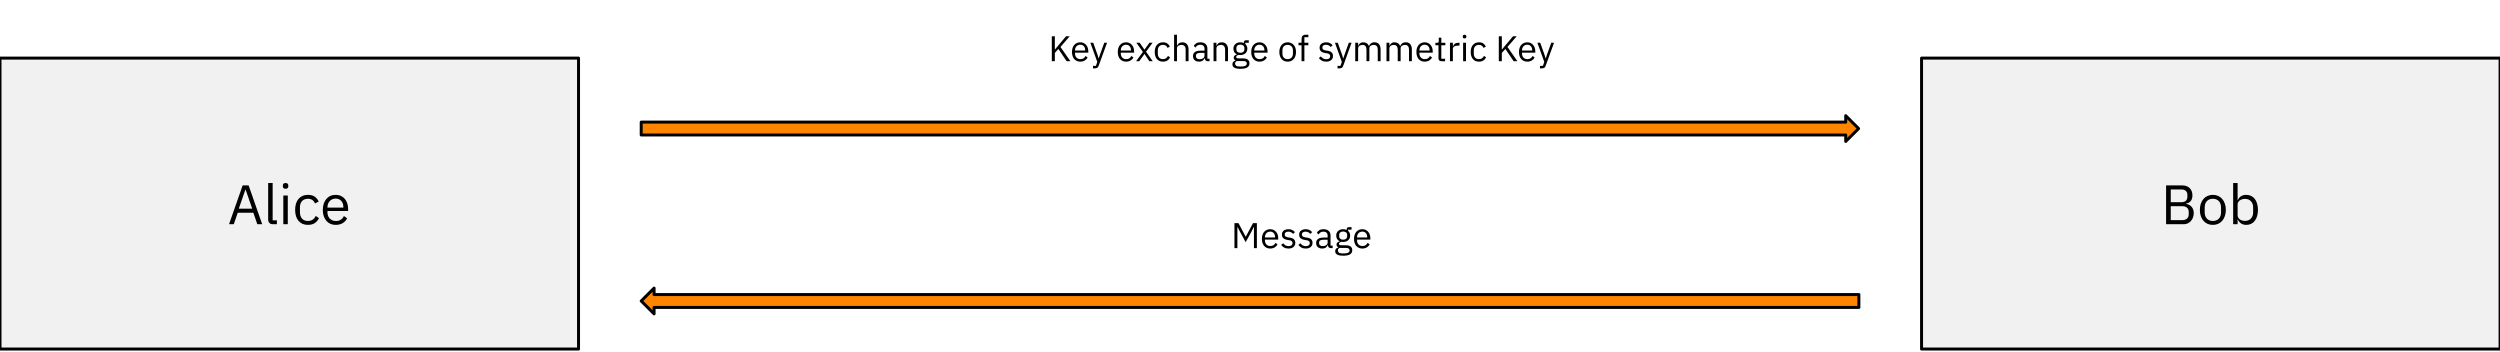
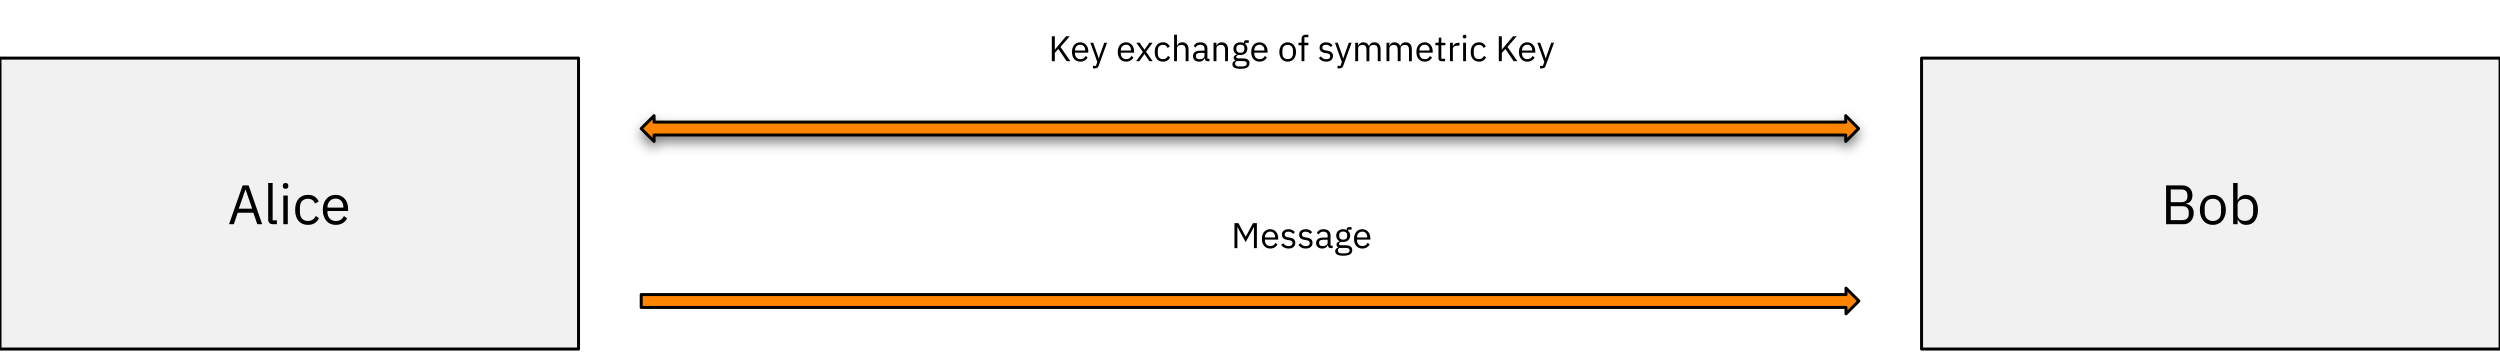
- <svg xmlns="http://www.w3.org/2000/svg" version="1.1" viewBox="0.0 0.0 837.858 117.858" fill="none" stroke="none" stroke-linecap="square" stroke-miterlimit="10">
+ <svg xmlns="http://www.w3.org/2000/svg" xmlns:xlink="http://www.w3.org/1999/xlink" version="1.1" viewBox="0.0 0.0 837.858 117.858" fill="none" stroke="none" stroke-linecap="square" stroke-miterlimit="10">
  <clipPath id="p.0">
    <path d="m0 0l837.858 0l0 117.858l-837.858 0l0 -117.858z" clip-rule="nonzero" />
  </clipPath>
  <g clip-path="url(#p.0)">
    <path fill="#000000" fill-opacity="0.0" d="m0 0l837.858 0l0 117.858l-837.858 0z" fill-rule="evenodd" />
    <path fill="#f1f1f1" d="m643.997 19.472l193.89 0l0 97.512l-193.89 0z" fill-rule="evenodd" />
    <path stroke="#000000" stroke-width="1.0" stroke-linejoin="round" stroke-linecap="butt" d="m643.997 19.472l193.89 0l0 97.512l-193.89 0z" fill-rule="evenodd" />
    <path fill="#000000" d="m725.951 62.133l5.359 0q1.625 0 2.547 0.922q0.922 0.906 0.922 2.438q0 0.719 -0.203 1.234q-0.203 0.5 -0.531 0.828q-0.312 0.312 -0.688 0.484q-0.375 0.156 -0.688 0.203l0 0.109q0.359 0.031 0.797 0.203q0.438 0.156 0.828 0.531q0.391 0.359 0.656 0.922q0.266 0.562 0.266 1.375q0 0.797 -0.25 1.5q-0.25 0.688 -0.703 1.188q-0.438 0.5 -1.062 0.797q-0.609 0.281 -1.328 0.281l-5.922 0l0 -13.016zm1.562 11.641l3.859 0q1.016 0 1.594 -0.516q0.578 -0.516 0.578 -1.5l0 -0.641q0 -0.984 -0.578 -1.5q-0.578 -0.516 -1.594 -0.516l-3.859 0l0 4.672zm0 -6.016l3.609 0q0.922 0 1.438 -0.469q0.531 -0.469 0.531 -1.344l0 -0.625q0 -0.875 -0.531 -1.344q-0.516 -0.469 -1.438 -0.469l-3.609 0l0 4.25zm14.104 7.609q-0.969 0 -1.766 -0.344q-0.797 -0.359 -1.375 -1.016q-0.562 -0.672 -0.891 -1.594q-0.312 -0.922 -0.312 -2.078q0 -1.141 0.312 -2.062q0.328 -0.938 0.891 -1.594q0.578 -0.672 1.375 -1.016q0.797 -0.359 1.766 -0.359q0.969 0 1.766 0.359q0.797 0.344 1.375 1.016q0.578 0.656 0.891 1.594q0.328 0.922 0.328 2.062q0 1.156 -0.328 2.078q-0.312 0.922 -0.891 1.594q-0.578 0.656 -1.375 1.016q-0.797 0.344 -1.766 0.344zm0 -1.312q1.219 0 1.984 -0.75q0.766 -0.75 0.766 -2.281l0 -1.375q0 -1.531 -0.766 -2.281q-0.766 -0.75 -1.984 -0.75q-1.203 0 -1.969 0.75q-0.766 0.75 -0.766 2.281l0 1.375q0 1.531 0.766 2.281q0.766 0.75 1.969 0.75zm6.807 -12.719l1.5 0l0 5.75l0.078 0q0.375 -0.906 1.094 -1.344q0.719 -0.438 1.719 -0.438q0.891 0 1.625 0.359q0.734 0.344 1.234 1.0q0.516 0.656 0.781 1.594q0.281 0.922 0.281 2.078q0 1.156 -0.281 2.094q-0.266 0.922 -0.781 1.578q-0.5 0.656 -1.234 1.016q-0.734 0.344 -1.625 0.344q-1.953 0 -2.812 -1.781l-0.078 0l0 1.562l-1.5 0l0 -13.812zm3.984 12.688q1.266 0 1.984 -0.781q0.734 -0.797 0.734 -2.094l0 -1.641q0 -1.281 -0.734 -2.062q-0.719 -0.797 -1.984 -0.797q-0.5 0 -0.969 0.141q-0.453 0.125 -0.797 0.375q-0.328 0.234 -0.531 0.594q-0.188 0.344 -0.188 0.734l0 3.578q0 0.469 0.188 0.828q0.203 0.359 0.531 0.625q0.344 0.25 0.797 0.375q0.469 0.125 0.969 0.125z" fill-rule="nonzero" />
    <path fill="#f1f1f1" d="m0 19.472l193.89 0l0 97.512l-193.89 0z" fill-rule="evenodd" />
    <path stroke="#000000" stroke-width="1.0" stroke-linejoin="round" stroke-linecap="butt" d="m0 19.472l193.89 0l0 97.512l-193.89 0z" fill-rule="evenodd" />
    <path fill="#000000" d="m86.23 75.148l-1.312 -3.844l-5.25 0l-1.312 3.844l-1.594 0l4.562 -13.016l2.0 0l4.547 13.016l-1.641 0zm-3.906 -11.562l-0.094 0l-2.203 6.344l4.5 0l-2.203 -6.344zm9.146 11.562q-0.781 0 -1.188 -0.438q-0.406 -0.438 -0.406 -1.109l0 -12.266l1.5 0l0 12.5l1.422 0l0 1.312l-1.328 0zm4.231 -11.891q-0.484 0 -0.703 -0.219q-0.203 -0.234 -0.203 -0.609l0 -0.25q0 -0.375 0.203 -0.609q0.219 -0.234 0.703 -0.234q0.484 0 0.703 0.234q0.219 0.234 0.219 0.609l0 0.25q0 0.375 -0.219 0.609q-0.219 0.219 -0.703 0.219zm-0.75 2.266l1.5 0l0 9.625l-1.5 0l0 -9.625zm8.258 9.844q-1.016 0 -1.812 -0.344q-0.797 -0.359 -1.359 -1.016q-0.547 -0.656 -0.844 -1.578q-0.281 -0.938 -0.281 -2.094q0 -1.156 0.281 -2.078q0.297 -0.938 0.844 -1.594q0.562 -0.656 1.359 -1.0q0.797 -0.359 1.812 -0.359q1.438 0 2.297 0.625q0.875 0.625 1.297 1.625l-1.25 0.641q-0.266 -0.75 -0.859 -1.156q-0.594 -0.422 -1.484 -0.422q-0.672 0 -1.188 0.219q-0.5 0.219 -0.844 0.609q-0.328 0.375 -0.5 0.906q-0.156 0.531 -0.156 1.156l0 1.641q0 1.281 0.672 2.094q0.688 0.812 2.016 0.812q1.812 0 2.609 -1.688l1.078 0.734q-0.469 1.047 -1.391 1.656q-0.922 0.609 -2.297 0.609zm9.303 0q-0.984 0 -1.781 -0.344q-0.797 -0.359 -1.359 -1.016q-0.562 -0.672 -0.875 -1.594q-0.312 -0.922 -0.312 -2.078q0 -1.141 0.312 -2.062q0.312 -0.938 0.875 -1.594q0.562 -0.672 1.359 -1.016q0.797 -0.359 1.781 -0.359q0.969 0 1.734 0.359q0.766 0.344 1.297 0.969q0.547 0.625 0.828 1.484q0.297 0.859 0.297 1.875l0 0.719l-6.922 0l0 0.438q0 0.625 0.188 1.156q0.203 0.531 0.562 0.922q0.375 0.391 0.906 0.625q0.531 0.219 1.203 0.219q0.922 0 1.594 -0.422q0.688 -0.438 1.062 -1.25l1.062 0.766q-0.469 1.0 -1.469 1.609q-0.984 0.594 -2.344 0.594zm0 -8.812q-0.609 0 -1.125 0.219q-0.5 0.203 -0.859 0.594q-0.359 0.391 -0.578 0.922q-0.203 0.531 -0.203 1.172l0 0.125l5.328 0l0 -0.203q0 -1.281 -0.703 -2.047q-0.703 -0.781 -1.859 -0.781z" fill-rule="nonzero" />
-     <path fill="#ff8500" d="m214.896 40.929l403.685 0l0 -2.157l4.315 4.315l-4.315 4.315l0 -2.157l-403.685 0z" fill-rule="evenodd" />
-     <path stroke="#000000" stroke-width="1.0" stroke-linejoin="round" stroke-linecap="butt" d="m214.896 40.929l403.685 0l0 -2.157l4.315 4.315l-4.315 4.315l0 -2.157l-403.685 0z" fill-rule="evenodd" />
-     <path fill="#ff8500" d="m622.991 98.714l-403.779 0l0 -2.157l-4.315 4.315l4.315 4.315l0 -2.157l403.779 0z" fill-rule="evenodd" />
-     <path stroke="#000000" stroke-width="1.0" stroke-linejoin="round" stroke-linecap="butt" d="m622.991 98.714l-403.779 0l0 -2.157l-4.315 4.315l4.315 4.315l0 -2.157l403.779 0z" fill-rule="evenodd" />
+     <g filter="url(#shadowFilter-p.1)">
+       <use xlink:href="#p.1" transform="matrix(1.0 0.0 0.0 1.0 0.0 2.0)" />
+     </g>
+     <defs>
+       <filter id="shadowFilter-p.1" filterUnits="userSpaceOnUse">
+         <feGaussianBlur in="SourceAlpha" stdDeviation="2.0" result="blur" />
+         <feComponentTransfer in="blur" color-interpolation-filters="sRGB">
+           <feFuncR type="linear" slope="0" intercept="0.0" />
+           <feFuncG type="linear" slope="0" intercept="0.0" />
+           <feFuncB type="linear" slope="0" intercept="0.0" />
+           <feFuncA type="linear" slope="0.5" intercept="0" />
+         </feComponentTransfer>
+       </filter>
+     </defs>
+     <g id="p.1">
+       <path fill="#ff8500" d="m214.896 43.087l4.315 -4.315l0 2.157l399.37 0l0 -2.157l4.315 4.315l-4.315 4.315l0 -2.157l-399.37 0l0 2.157z" fill-rule="evenodd" />
+       <path stroke="#000000" stroke-width="1.0" stroke-linejoin="round" stroke-linecap="butt" d="m214.896 43.087l4.315 -4.315l0 2.157l399.37 0l0 -2.157l4.315 4.315l-4.315 4.315l0 -2.157l-399.37 0l0 2.157z" fill-rule="evenodd" />
+     </g>
+     <path fill="#ff8500" d="m214.896 98.714l403.779 0l0 -2.157l4.315 4.315l-4.315 4.315l0 -2.157l-403.779 0z" fill-rule="evenodd" />
+     <path stroke="#000000" stroke-width="1.0" stroke-linejoin="round" stroke-linecap="butt" d="m214.896 98.714l403.779 0l0 -2.157l4.315 4.315l-4.315 4.315l0 -2.157l-403.779 0z" fill-rule="evenodd" />
    <path fill="#000000" fill-opacity="0.0" d="m286.213 0l300.0 0l0 33.921l-300.0 0z" fill-rule="evenodd" />
    <path fill="#000000" d="m354.709 16.411l-1.188 1.312l0 2.797l-1.016 0l0 -8.375l1.016 0l0 4.453l0.031 0l1.203 -1.453l2.531 -3.0l1.234 0l-3.109 3.594l3.328 4.781l-1.25 0l-2.781 -4.109zm7.339 4.25q-0.625 0 -1.141 -0.219q-0.516 -0.234 -0.891 -0.656q-0.359 -0.422 -0.562 -1.016q-0.188 -0.609 -0.188 -1.344q0 -0.734 0.188 -1.328q0.203 -0.609 0.562 -1.031q0.375 -0.422 0.891 -0.656q0.516 -0.234 1.141 -0.234q0.625 0 1.109 0.234q0.5 0.234 0.844 0.641q0.359 0.391 0.547 0.953q0.188 0.547 0.188 1.203l0 0.453l-4.453 0l0 0.297q0 0.391 0.125 0.734q0.125 0.344 0.359 0.594q0.234 0.25 0.562 0.391q0.344 0.141 0.781 0.141q0.594 0 1.031 -0.266q0.438 -0.281 0.672 -0.797l0.688 0.5q-0.297 0.625 -0.938 1.016q-0.641 0.391 -1.516 0.391zm0 -5.672q-0.391 0 -0.719 0.141q-0.328 0.141 -0.562 0.391q-0.219 0.25 -0.359 0.594q-0.125 0.344 -0.125 0.75l0 0.078l3.406 0l0 -0.125q0 -0.828 -0.453 -1.328q-0.438 -0.5 -1.188 -0.5zm8.028 -0.656l0.938 0l-2.766 7.625q-0.109 0.281 -0.219 0.469q-0.109 0.188 -0.266 0.281q-0.156 0.109 -0.391 0.156q-0.234 0.062 -0.562 0.062l-0.5 0l0 -0.844l0.969 0l0.469 -1.328l-2.312 -6.422l0.953 0l1.5 4.203l0.281 1.016l0.062 0l0.344 -1.016l1.5 -4.203zm7.32 6.328q-0.625 0 -1.141 -0.219q-0.516 -0.234 -0.891 -0.656q-0.359 -0.422 -0.562 -1.016q-0.188 -0.609 -0.188 -1.344q0 -0.734 0.188 -1.328q0.203 -0.609 0.562 -1.031q0.375 -0.422 0.891 -0.656q0.516 -0.234 1.141 -0.234q0.625 0 1.109 0.234q0.5 0.234 0.844 0.641q0.359 0.391 0.547 0.953q0.188 0.547 0.188 1.203l0 0.453l-4.453 0l0 0.297q0 0.391 0.125 0.734q0.125 0.344 0.359 0.594q0.234 0.25 0.562 0.391q0.344 0.141 0.781 0.141q0.594 0 1.031 -0.266q0.438 -0.281 0.672 -0.797l0.688 0.5q-0.297 0.625 -0.938 1.016q-0.641 0.391 -1.516 0.391zm0 -5.672q-0.391 0 -0.719 0.141q-0.328 0.141 -0.562 0.391q-0.219 0.25 -0.359 0.594q-0.125 0.344 -0.125 0.75l0 0.078l3.406 0l0 -0.125q0 -0.828 -0.453 -1.328q-0.438 -0.5 -1.188 -0.5zm3.35 5.531l2.297 -3.125l-2.203 -3.062l1.125 0l1.578 2.297l0.031 0l1.641 -2.297l1.062 0l-2.188 3.0l2.234 3.188l-1.125 0l-1.609 -2.422l-0.031 0l-1.75 2.422l-1.062 0zm9.018 0.141q-0.656 0 -1.172 -0.219q-0.516 -0.234 -0.875 -0.656q-0.344 -0.422 -0.531 -1.016q-0.188 -0.609 -0.188 -1.344q0 -0.75 0.188 -1.344q0.188 -0.609 0.531 -1.016q0.359 -0.422 0.875 -0.656q0.516 -0.234 1.172 -0.234q0.922 0 1.469 0.406q0.562 0.406 0.844 1.047l-0.797 0.422q-0.172 -0.484 -0.562 -0.75q-0.375 -0.266 -0.953 -0.266q-0.438 0 -0.766 0.141q-0.312 0.141 -0.531 0.391q-0.219 0.234 -0.328 0.578q-0.109 0.344 -0.109 0.75l0 1.062q0 0.812 0.438 1.344q0.438 0.516 1.297 0.516q1.156 0 1.672 -1.078l0.703 0.469q-0.297 0.672 -0.891 1.062q-0.594 0.391 -1.484 0.391zm3.724 -9.016l0.969 0l0 3.688l0.047 0q0.219 -0.531 0.625 -0.844q0.422 -0.312 1.125 -0.312q0.953 0 1.516 0.625q0.562 0.625 0.562 1.75l0 3.969l-0.969 0l0 -3.797q0 -1.672 -1.406 -1.672q-0.281 0 -0.562 0.078q-0.266 0.062 -0.484 0.203q-0.203 0.141 -0.328 0.375q-0.125 0.219 -0.125 0.516l0 4.297l-0.969 0l0 -8.875zm11.316 8.875q-0.531 0 -0.766 -0.281q-0.234 -0.297 -0.297 -0.734l-0.062 0q-0.203 0.578 -0.672 0.875q-0.469 0.281 -1.109 0.281q-0.984 0 -1.531 -0.5q-0.547 -0.5 -0.547 -1.375q0 -0.875 0.641 -1.344q0.641 -0.469 2.0 -0.469l1.219 0l0 -0.609q0 -0.656 -0.359 -1.0q-0.359 -0.359 -1.109 -0.359q-0.562 0 -0.938 0.266q-0.375 0.25 -0.625 0.672l-0.578 -0.547q0.25 -0.5 0.797 -0.859q0.562 -0.359 1.391 -0.359q1.141 0 1.766 0.562q0.625 0.547 0.625 1.531l0 3.406l0.703 0l0 0.844l-0.547 0zm-2.75 -0.672q0.359 0 0.656 -0.078q0.297 -0.094 0.516 -0.25q0.219 -0.156 0.328 -0.359q0.125 -0.203 0.125 -0.438l0 -1.016l-1.266 0q-0.828 0 -1.219 0.234q-0.375 0.234 -0.375 0.688l0 0.266q0 0.453 0.328 0.703q0.344 0.25 0.906 0.25zm4.658 0.672l0 -6.188l0.969 0l0 1.0l0.047 0q0.219 -0.531 0.625 -0.844q0.422 -0.312 1.125 -0.312q0.953 0 1.516 0.625q0.562 0.625 0.562 1.75l0 3.969l-0.969 0l0 -3.797q0 -1.672 -1.406 -1.672q-0.281 0 -0.562 0.078q-0.266 0.062 -0.484 0.203q-0.203 0.141 -0.328 0.375q-0.125 0.219 -0.125 0.516l0 4.297l-0.969 0zm12.035 0.688q0 0.953 -0.75 1.406q-0.75 0.453 -2.25 0.453q-1.453 0 -2.094 -0.406q-0.625 -0.391 -0.625 -1.125q0 -0.5 0.266 -0.781q0.266 -0.281 0.719 -0.422l0 -0.125q-0.547 -0.266 -0.547 -0.859q0 -0.469 0.297 -0.719q0.297 -0.25 0.766 -0.359l0 -0.047q-0.547 -0.266 -0.859 -0.75q-0.297 -0.5 -0.297 -1.156q0 -0.469 0.156 -0.859q0.172 -0.391 0.469 -0.672q0.312 -0.297 0.734 -0.453q0.438 -0.156 0.969 -0.156q0.656 0 1.172 0.25l0 -0.109q0 -0.359 0.156 -0.594q0.172 -0.234 0.562 -0.234l0.922 0l0 0.844l-1.172 0l0 0.391q0.328 0.281 0.516 0.688q0.188 0.406 0.188 0.906q0 0.469 -0.172 0.875q-0.156 0.391 -0.469 0.672q-0.312 0.281 -0.75 0.438q-0.422 0.156 -0.953 0.156q-0.297 0 -0.594 -0.062q-0.312 0.078 -0.562 0.25q-0.25 0.156 -0.25 0.453q0 0.266 0.25 0.375q0.266 0.094 0.688 0.094l1.328 0q1.156 0 1.672 0.438q0.516 0.438 0.516 1.203zm-0.891 0.062q0 -0.359 -0.281 -0.594q-0.281 -0.219 -1.0 -0.219l-2.078 0q-0.562 0.266 -0.562 0.844q0 0.406 0.297 0.688q0.312 0.297 1.047 0.297l0.875 0q0.812 0 1.25 -0.25q0.453 -0.25 0.453 -0.766zm-2.156 -3.578q0.609 0 0.969 -0.297q0.375 -0.297 0.375 -0.906l0 -0.344q0 -0.609 -0.375 -0.891q-0.359 -0.297 -0.969 -0.297q-0.609 0 -0.969 0.297q-0.359 0.281 -0.359 0.891l0 0.344q0 0.609 0.359 0.906q0.359 0.297 0.969 0.297zm6.42 2.969q-0.625 0 -1.141 -0.219q-0.516 -0.234 -0.891 -0.656q-0.359 -0.422 -0.562 -1.016q-0.188 -0.609 -0.188 -1.344q0 -0.734 0.188 -1.328q0.203 -0.609 0.562 -1.031q0.375 -0.422 0.891 -0.656q0.516 -0.234 1.141 -0.234q0.625 0 1.109 0.234q0.5 0.234 0.844 0.641q0.359 0.391 0.547 0.953q0.188 0.547 0.188 1.203l0 0.453l-4.453 0l0 0.297q0 0.391 0.125 0.734q0.125 0.344 0.359 0.594q0.234 0.25 0.562 0.391q0.344 0.141 0.781 0.141q0.594 0 1.031 -0.266q0.438 -0.281 0.672 -0.797l0.688 0.5q-0.297 0.625 -0.938 1.016q-0.641 0.391 -1.516 0.391zm0 -5.672q-0.391 0 -0.719 0.141q-0.328 0.141 -0.562 0.391q-0.219 0.25 -0.359 0.594q-0.125 0.344 -0.125 0.75l0 0.078l3.406 0l0 -0.125q0 -0.828 -0.453 -1.328q-0.438 -0.5 -1.188 -0.5zm9.436 5.672q-0.625 0 -1.141 -0.219q-0.516 -0.234 -0.891 -0.656q-0.359 -0.422 -0.562 -1.016q-0.203 -0.609 -0.203 -1.344q0 -0.734 0.203 -1.328q0.203 -0.609 0.562 -1.031q0.375 -0.422 0.891 -0.656q0.516 -0.234 1.141 -0.234q0.625 0 1.125 0.234q0.516 0.234 0.891 0.656q0.375 0.422 0.578 1.031q0.203 0.594 0.203 1.328q0 0.734 -0.203 1.344q-0.203 0.594 -0.578 1.016q-0.375 0.422 -0.891 0.656q-0.5 0.219 -1.125 0.219zm0 -0.844q0.781 0 1.266 -0.484q0.5 -0.484 0.5 -1.469l0 -0.891q0 -0.984 -0.5 -1.453q-0.484 -0.484 -1.266 -0.484q-0.781 0 -1.281 0.484q-0.484 0.469 -0.484 1.453l0 0.891q0 0.984 0.484 1.469q0.5 0.484 1.281 0.484zm4.648 -4.656l-1.016 0l0 -0.828l1.016 0l0 -1.25q0 -0.656 0.328 -1.047q0.344 -0.391 1.031 -0.391l0.922 0l0 0.828l-1.328 0l0 1.859l1.328 0l0 0.828l-1.328 0l0 5.359l-0.953 0l0 -5.359zm8.236 5.5q-0.859 0 -1.438 -0.328q-0.578 -0.328 -1.0 -0.875l0.672 -0.562q0.359 0.469 0.797 0.719q0.453 0.234 1.047 0.234q0.609 0 0.953 -0.266q0.344 -0.266 0.344 -0.75q0 -0.359 -0.234 -0.609q-0.234 -0.266 -0.844 -0.359l-0.5 -0.062q-0.422 -0.062 -0.781 -0.188q-0.359 -0.125 -0.641 -0.328q-0.266 -0.219 -0.422 -0.531q-0.141 -0.312 -0.141 -0.75q0 -0.453 0.156 -0.797q0.172 -0.344 0.469 -0.562q0.297 -0.234 0.703 -0.344q0.406 -0.125 0.875 -0.125q0.75 0 1.266 0.266q0.516 0.266 0.891 0.734l-0.625 0.578q-0.203 -0.281 -0.609 -0.516q-0.391 -0.234 -1.0 -0.234q-0.594 0 -0.906 0.266q-0.297 0.25 -0.297 0.688q0 0.453 0.297 0.656q0.312 0.203 0.891 0.312l0.484 0.062q1.031 0.156 1.453 0.594q0.438 0.438 0.438 1.156q0 0.891 -0.609 1.406q-0.609 0.516 -1.688 0.516zm7.597 -6.328l0.938 0l-2.766 7.625q-0.109 0.281 -0.219 0.469q-0.109 0.188 -0.266 0.281q-0.156 0.109 -0.391 0.156q-0.234 0.062 -0.562 0.062l-0.5 0l0 -0.844l0.969 0l0.469 -1.328l-2.312 -6.422l0.953 0l1.5 4.203l0.281 1.016l0.062 0l0.344 -1.016l1.5 -4.203zm2.16 6.188l0 -6.188l0.969 0l0 1.0l0.047 0q0.109 -0.234 0.234 -0.438q0.141 -0.219 0.344 -0.375q0.203 -0.156 0.469 -0.25q0.266 -0.094 0.625 -0.094q0.609 0 1.125 0.297q0.516 0.297 0.766 0.969l0.016 0q0.172 -0.5 0.625 -0.875q0.469 -0.391 1.266 -0.391q0.953 0 1.484 0.625q0.531 0.625 0.531 1.75l0 3.969l-0.953 0l0 -3.797q0 -0.828 -0.328 -1.25q-0.328 -0.422 -1.031 -0.422q-0.297 0 -0.562 0.078q-0.25 0.062 -0.453 0.203q-0.203 0.141 -0.328 0.375q-0.109 0.219 -0.109 0.516l0 4.297l-0.969 0l0 -3.797q0 -0.828 -0.328 -1.25q-0.312 -0.422 -1.0 -0.422q-0.281 0 -0.547 0.078q-0.266 0.062 -0.469 0.203q-0.203 0.141 -0.328 0.375q-0.125 0.219 -0.125 0.516l0 4.297l-0.969 0zm10.476 0l0 -6.188l0.969 0l0 1.0l0.047 0q0.109 -0.234 0.234 -0.438q0.141 -0.219 0.344 -0.375q0.203 -0.156 0.469 -0.25q0.266 -0.094 0.625 -0.094q0.609 0 1.125 0.297q0.516 0.297 0.766 0.969l0.016 0q0.172 -0.5 0.625 -0.875q0.469 -0.391 1.266 -0.391q0.953 0 1.484 0.625q0.531 0.625 0.531 1.75l0 3.969l-0.953 0l0 -3.797q0 -0.828 -0.328 -1.25q-0.328 -0.422 -1.031 -0.422q-0.297 0 -0.562 0.078q-0.25 0.062 -0.453 0.203q-0.203 0.141 -0.328 0.375q-0.109 0.219 -0.109 0.516l0 4.297l-0.969 0l0 -3.797q0 -0.828 -0.328 -1.25q-0.312 -0.422 -1.0 -0.422q-0.281 0 -0.547 0.078q-0.266 0.062 -0.469 0.203q-0.203 0.141 -0.328 0.375q-0.125 0.219 -0.125 0.516l0 4.297l-0.969 0zm12.804 0.141q-0.625 0 -1.141 -0.219q-0.516 -0.234 -0.891 -0.656q-0.359 -0.422 -0.562 -1.016q-0.188 -0.609 -0.188 -1.344q0 -0.734 0.188 -1.328q0.203 -0.609 0.562 -1.031q0.375 -0.422 0.891 -0.656q0.516 -0.234 1.141 -0.234q0.625 0 1.109 0.234q0.5 0.234 0.844 0.641q0.359 0.391 0.547 0.953q0.188 0.547 0.188 1.203l0 0.453l-4.453 0l0 0.297q0 0.391 0.125 0.734q0.125 0.344 0.359 0.594q0.234 0.25 0.562 0.391q0.344 0.141 0.781 0.141q0.594 0 1.031 -0.266q0.438 -0.281 0.672 -0.797l0.688 0.5q-0.297 0.625 -0.938 1.016q-0.641 0.391 -1.516 0.391zm0 -5.672q-0.391 0 -0.719 0.141q-0.328 0.141 -0.562 0.391q-0.219 0.25 -0.359 0.594q-0.125 0.344 -0.125 0.75l0 0.078l3.406 0l0 -0.125q0 -0.828 -0.453 -1.328q-0.438 -0.5 -1.188 -0.5zm5.635 5.531q-0.5 0 -0.766 -0.281q-0.25 -0.281 -0.25 -0.734l0 -4.344l-1.031 0l0 -0.828l0.578 0q0.312 0 0.422 -0.125q0.125 -0.125 0.125 -0.438l0 -1.156l0.859 0l0 1.719l1.359 0l0 0.828l-1.359 0l0 4.516l1.266 0l0 0.844l-1.203 0zm2.837 0l0 -6.188l0.969 0l0 1.141l0.062 0q0.156 -0.453 0.594 -0.797q0.438 -0.344 1.188 -0.344l0.375 0l0 0.953l-0.562 0q-0.781 0 -1.219 0.297q-0.438 0.297 -0.438 0.734l0 4.203l-0.969 0zm4.888 -7.641q-0.312 0 -0.453 -0.141q-0.141 -0.156 -0.141 -0.406l0 -0.156q0 -0.234 0.141 -0.375q0.141 -0.156 0.453 -0.156q0.312 0 0.453 0.156q0.141 0.141 0.141 0.375l0 0.156q0 0.25 -0.141 0.406q-0.141 0.141 -0.453 0.141zm-0.484 1.453l0.969 0l0 6.188l-0.969 0l0 -6.188zm5.312 6.328q-0.656 0 -1.172 -0.219q-0.516 -0.234 -0.875 -0.656q-0.344 -0.422 -0.531 -1.016q-0.188 -0.609 -0.188 -1.344q0 -0.75 0.188 -1.344q0.188 -0.609 0.531 -1.016q0.359 -0.422 0.875 -0.656q0.516 -0.234 1.172 -0.234q0.922 0 1.469 0.406q0.562 0.406 0.844 1.047l-0.797 0.422q-0.172 -0.484 -0.562 -0.75q-0.375 -0.266 -0.953 -0.266q-0.438 0 -0.766 0.141q-0.312 0.141 -0.531 0.391q-0.219 0.234 -0.328 0.578q-0.109 0.344 -0.109 0.75l0 1.062q0 0.812 0.438 1.344q0.438 0.516 1.297 0.516q1.156 0 1.672 -1.078l0.703 0.469q-0.297 0.672 -0.891 1.062q-0.594 0.391 -1.484 0.391zm8.852 -4.25l-1.188 1.312l0 2.797l-1.016 0l0 -8.375l1.016 0l0 4.453l0.031 0l1.203 -1.453l2.531 -3.0l1.234 0l-3.109 3.594l3.328 4.781l-1.25 0l-2.781 -4.109zm7.339 4.25q-0.625 0 -1.141 -0.219q-0.516 -0.234 -0.891 -0.656q-0.359 -0.422 -0.562 -1.016q-0.188 -0.609 -0.188 -1.344q0 -0.734 0.188 -1.328q0.203 -0.609 0.562 -1.031q0.375 -0.422 0.891 -0.656q0.516 -0.234 1.141 -0.234q0.625 0 1.109 0.234q0.5 0.234 0.844 0.641q0.359 0.391 0.547 0.953q0.188 0.547 0.188 1.203l0 0.453l-4.453 0l0 0.297q0 0.391 0.125 0.734q0.125 0.344 0.359 0.594q0.234 0.25 0.562 0.391q0.344 0.141 0.781 0.141q0.594 0 1.031 -0.266q0.438 -0.281 0.672 -0.797l0.688 0.5q-0.297 0.625 -0.938 1.016q-0.641 0.391 -1.516 0.391zm0 -5.672q-0.391 0 -0.719 0.141q-0.328 0.141 -0.562 0.391q-0.219 0.25 -0.359 0.594q-0.125 0.344 -0.125 0.75l0 0.078l3.406 0l0 -0.125q0 -0.828 -0.453 -1.328q-0.438 -0.5 -1.188 -0.5zm8.028 -0.656l0.938 0l-2.766 7.625q-0.109 0.281 -0.219 0.469q-0.109 0.188 -0.266 0.281q-0.156 0.109 -0.391 0.156q-0.234 0.062 -0.562 0.062l-0.5 0l0 -0.844l0.969 0l0.469 -1.328l-2.312 -6.422l0.953 0l1.5 4.203l0.281 1.016l0.062 0l0.344 -1.016l1.5 -4.203z" fill-rule="nonzero" />
    <path fill="#000000" fill-opacity="0.0" d="m286.213 62.635l300.0 0l0 33.921l-300.0 0z" fill-rule="evenodd" />
    <path fill="#000000" d="m420.249 76.093l-0.062 0l-0.703 1.406l-2.0 3.656l-2.0 -3.656l-0.719 -1.406l-0.062 0l0 7.062l-0.984 0l0 -8.375l1.344 0l2.406 4.516l0.062 0l2.406 -4.516l1.297 0l0 8.375l-0.984 0l0 -7.062zm5.447 7.203q-0.625 0 -1.141 -0.219q-0.516 -0.234 -0.891 -0.656q-0.359 -0.422 -0.562 -1.016q-0.188 -0.609 -0.188 -1.344q0 -0.734 0.188 -1.328q0.203 -0.609 0.562 -1.031q0.375 -0.422 0.891 -0.656q0.516 -0.234 1.141 -0.234q0.625 0 1.109 0.234q0.5 0.234 0.844 0.641q0.359 0.391 0.547 0.953q0.188 0.547 0.188 1.203l0 0.453l-4.453 0l0 0.297q0 0.391 0.125 0.734q0.125 0.344 0.359 0.594q0.234 0.25 0.562 0.391q0.344 0.141 0.781 0.141q0.594 0 1.031 -0.266q0.438 -0.281 0.672 -0.797l0.688 0.5q-0.297 0.625 -0.938 1.016q-0.641 0.391 -1.516 0.391zm0 -5.672q-0.391 0 -0.719 0.141q-0.328 0.141 -0.562 0.391q-0.219 0.25 -0.359 0.594q-0.125 0.344 -0.125 0.75l0 0.078l3.406 0l0 -0.125q0 -0.828 -0.453 -1.328q-0.438 -0.5 -1.188 -0.5zm6.119 5.672q-0.859 0 -1.438 -0.328q-0.578 -0.328 -1.0 -0.875l0.672 -0.562q0.359 0.469 0.797 0.719q0.453 0.234 1.047 0.234q0.609 0 0.953 -0.266q0.344 -0.266 0.344 -0.75q0 -0.359 -0.234 -0.609q-0.234 -0.266 -0.844 -0.359l-0.5 -0.062q-0.422 -0.062 -0.781 -0.188q-0.359 -0.125 -0.641 -0.328q-0.266 -0.219 -0.422 -0.531q-0.141 -0.312 -0.141 -0.75q0 -0.453 0.156 -0.797q0.172 -0.344 0.469 -0.562q0.297 -0.234 0.703 -0.344q0.406 -0.125 0.875 -0.125q0.75 0 1.266 0.266q0.516 0.266 0.891 0.734l-0.625 0.578q-0.203 -0.281 -0.609 -0.516q-0.391 -0.234 -1.0 -0.234q-0.594 0 -0.906 0.266q-0.297 0.25 -0.297 0.688q0 0.453 0.297 0.656q0.312 0.203 0.891 0.312l0.484 0.062q1.031 0.156 1.453 0.594q0.438 0.438 0.438 1.156q0 0.891 -0.609 1.406q-0.609 0.516 -1.688 0.516zm5.772 0q-0.859 0 -1.438 -0.328q-0.578 -0.328 -1.0 -0.875l0.672 -0.562q0.359 0.469 0.797 0.719q0.453 0.234 1.047 0.234q0.609 0 0.953 -0.266q0.344 -0.266 0.344 -0.75q0 -0.359 -0.234 -0.609q-0.234 -0.266 -0.844 -0.359l-0.5 -0.062q-0.422 -0.062 -0.781 -0.188q-0.359 -0.125 -0.641 -0.328q-0.266 -0.219 -0.422 -0.531q-0.141 -0.312 -0.141 -0.75q0 -0.453 0.156 -0.797q0.172 -0.344 0.469 -0.562q0.297 -0.234 0.703 -0.344q0.406 -0.125 0.875 -0.125q0.75 0 1.266 0.266q0.516 0.266 0.891 0.734l-0.625 0.578q-0.203 -0.281 -0.609 -0.516q-0.391 -0.234 -1.0 -0.234q-0.594 0 -0.906 0.266q-0.297 0.25 -0.297 0.688q0 0.453 0.297 0.656q0.312 0.203 0.891 0.312l0.484 0.062q1.031 0.156 1.453 0.594q0.438 0.438 0.438 1.156q0 0.891 -0.609 1.406q-0.609 0.516 -1.688 0.516zm8.485 -0.141q-0.531 0 -0.766 -0.281q-0.234 -0.297 -0.297 -0.734l-0.062 0q-0.203 0.578 -0.672 0.875q-0.469 0.281 -1.109 0.281q-0.984 0 -1.531 -0.5q-0.547 -0.5 -0.547 -1.375q0 -0.875 0.641 -1.344q0.641 -0.469 2.0 -0.469l1.219 0l0 -0.609q0 -0.656 -0.359 -1.0q-0.359 -0.359 -1.109 -0.359q-0.562 0 -0.938 0.266q-0.375 0.25 -0.625 0.672l-0.578 -0.547q0.25 -0.5 0.797 -0.859q0.562 -0.359 1.391 -0.359q1.141 0 1.766 0.562q0.625 0.547 0.625 1.531l0 3.406l0.703 0l0 0.844l-0.547 0zm-2.75 -0.672q0.359 0 0.656 -0.078q0.297 -0.094 0.516 -0.25q0.219 -0.156 0.328 -0.359q0.125 -0.203 0.125 -0.438l0 -1.016l-1.266 0q-0.828 0 -1.219 0.234q-0.375 0.234 -0.375 0.688l0 0.266q0 0.453 0.328 0.703q0.344 0.25 0.906 0.25zm9.877 1.359q0 0.953 -0.75 1.406q-0.75 0.453 -2.25 0.453q-1.453 0 -2.094 -0.406q-0.625 -0.391 -0.625 -1.125q0 -0.5 0.266 -0.781q0.266 -0.281 0.719 -0.422l0 -0.125q-0.547 -0.266 -0.547 -0.859q0 -0.469 0.297 -0.719q0.297 -0.25 0.766 -0.359l0 -0.047q-0.547 -0.266 -0.859 -0.75q-0.297 -0.5 -0.297 -1.156q0 -0.469 0.156 -0.859q0.172 -0.391 0.469 -0.672q0.312 -0.297 0.734 -0.453q0.438 -0.156 0.969 -0.156q0.656 0 1.172 0.25l0 -0.109q0 -0.359 0.156 -0.594q0.172 -0.234 0.562 -0.234l0.922 0l0 0.844l-1.172 0l0 0.391q0.328 0.281 0.516 0.688q0.188 0.406 0.188 0.906q0 0.469 -0.172 0.875q-0.156 0.391 -0.469 0.672q-0.312 0.281 -0.75 0.438q-0.422 0.156 -0.953 0.156q-0.297 0 -0.594 -0.062q-0.312 0.078 -0.562 0.25q-0.25 0.156 -0.25 0.453q0 0.266 0.25 0.375q0.266 0.094 0.688 0.094l1.328 0q1.156 0 1.672 0.438q0.516 0.438 0.516 1.203zm-0.891 0.062q0 -0.359 -0.281 -0.594q-0.281 -0.219 -1.0 -0.219l-2.078 0q-0.562 0.266 -0.562 0.844q0 0.406 0.297 0.688q0.312 0.297 1.047 0.297l0.875 0q0.812 0 1.25 -0.25q0.453 -0.25 0.453 -0.766zm-2.156 -3.578q0.609 0 0.969 -0.297q0.375 -0.297 0.375 -0.906l0 -0.344q0 -0.609 -0.375 -0.891q-0.359 -0.297 -0.969 -0.297q-0.609 0 -0.969 0.297q-0.359 0.281 -0.359 0.891l0 0.344q0 0.609 0.359 0.906q0.359 0.297 0.969 0.297zm6.42 2.969q-0.625 0 -1.141 -0.219q-0.516 -0.234 -0.891 -0.656q-0.359 -0.422 -0.562 -1.016q-0.188 -0.609 -0.188 -1.344q0 -0.734 0.188 -1.328q0.203 -0.609 0.562 -1.031q0.375 -0.422 0.891 -0.656q0.516 -0.234 1.141 -0.234q0.625 0 1.109 0.234q0.5 0.234 0.844 0.641q0.359 0.391 0.547 0.953q0.188 0.547 0.188 1.203l0 0.453l-4.453 0l0 0.297q0 0.391 0.125 0.734q0.125 0.344 0.359 0.594q0.234 0.25 0.562 0.391q0.344 0.141 0.781 0.141q0.594 0 1.031 -0.266q0.438 -0.281 0.672 -0.797l0.688 0.5q-0.297 0.625 -0.938 1.016q-0.641 0.391 -1.516 0.391zm0 -5.672q-0.391 0 -0.719 0.141q-0.328 0.141 -0.562 0.391q-0.219 0.25 -0.359 0.594q-0.125 0.344 -0.125 0.75l0 0.078l3.406 0l0 -0.125q0 -0.828 -0.453 -1.328q-0.438 -0.5 -1.188 -0.5z" fill-rule="nonzero" />
  </g>
</svg>
